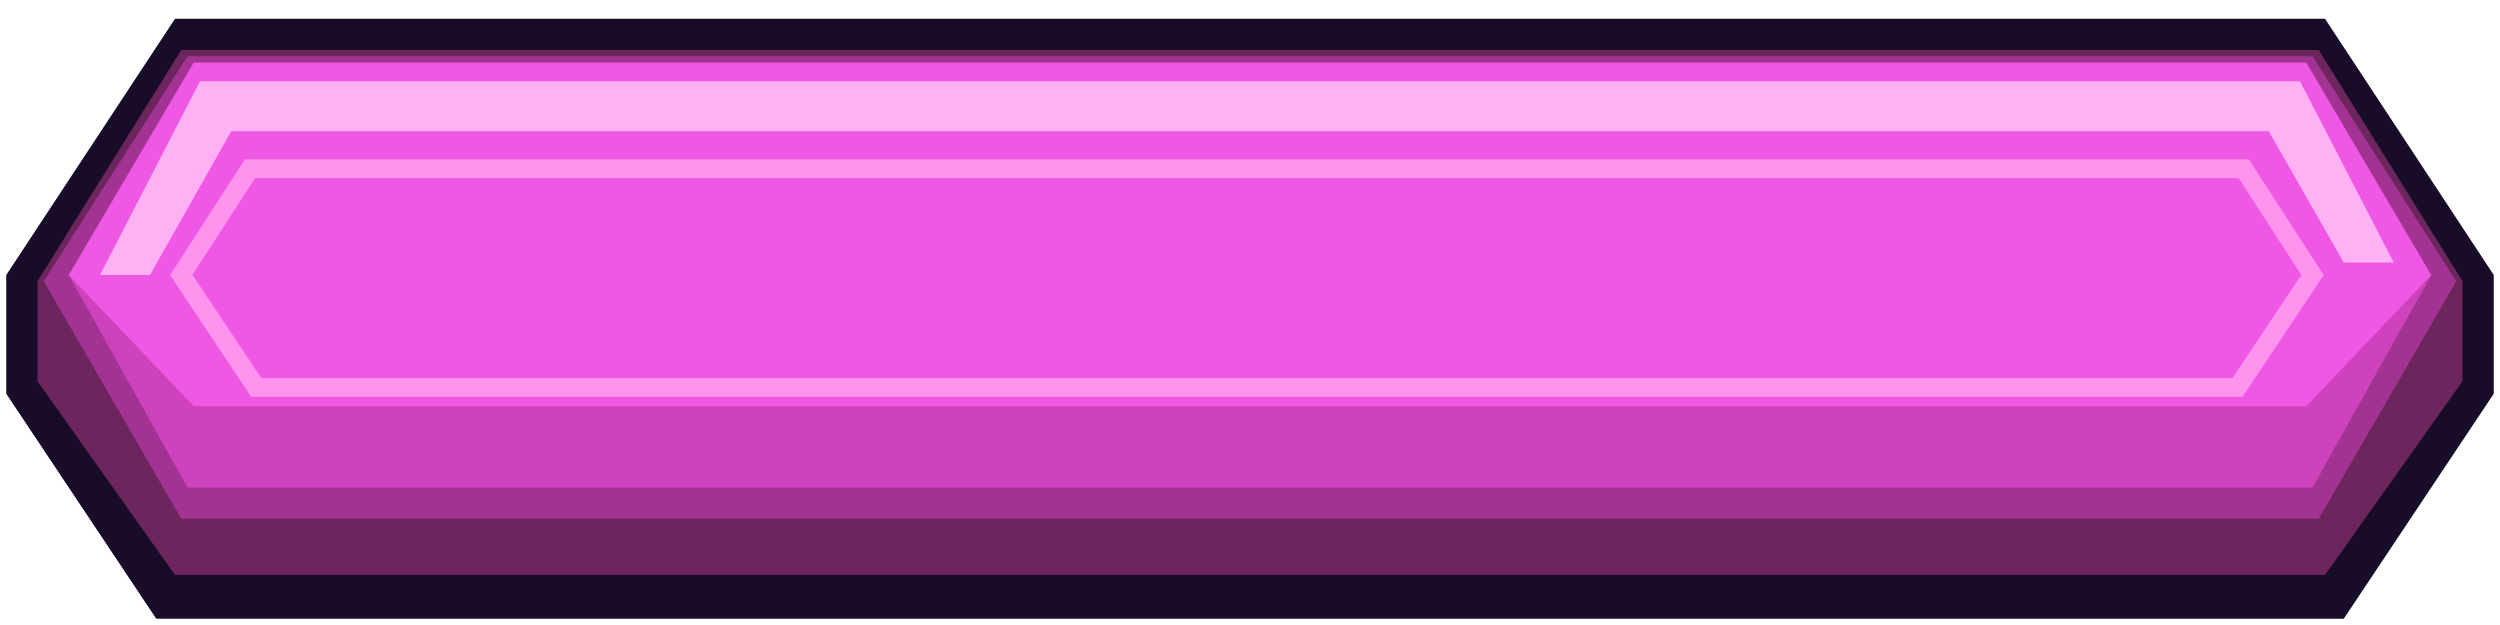
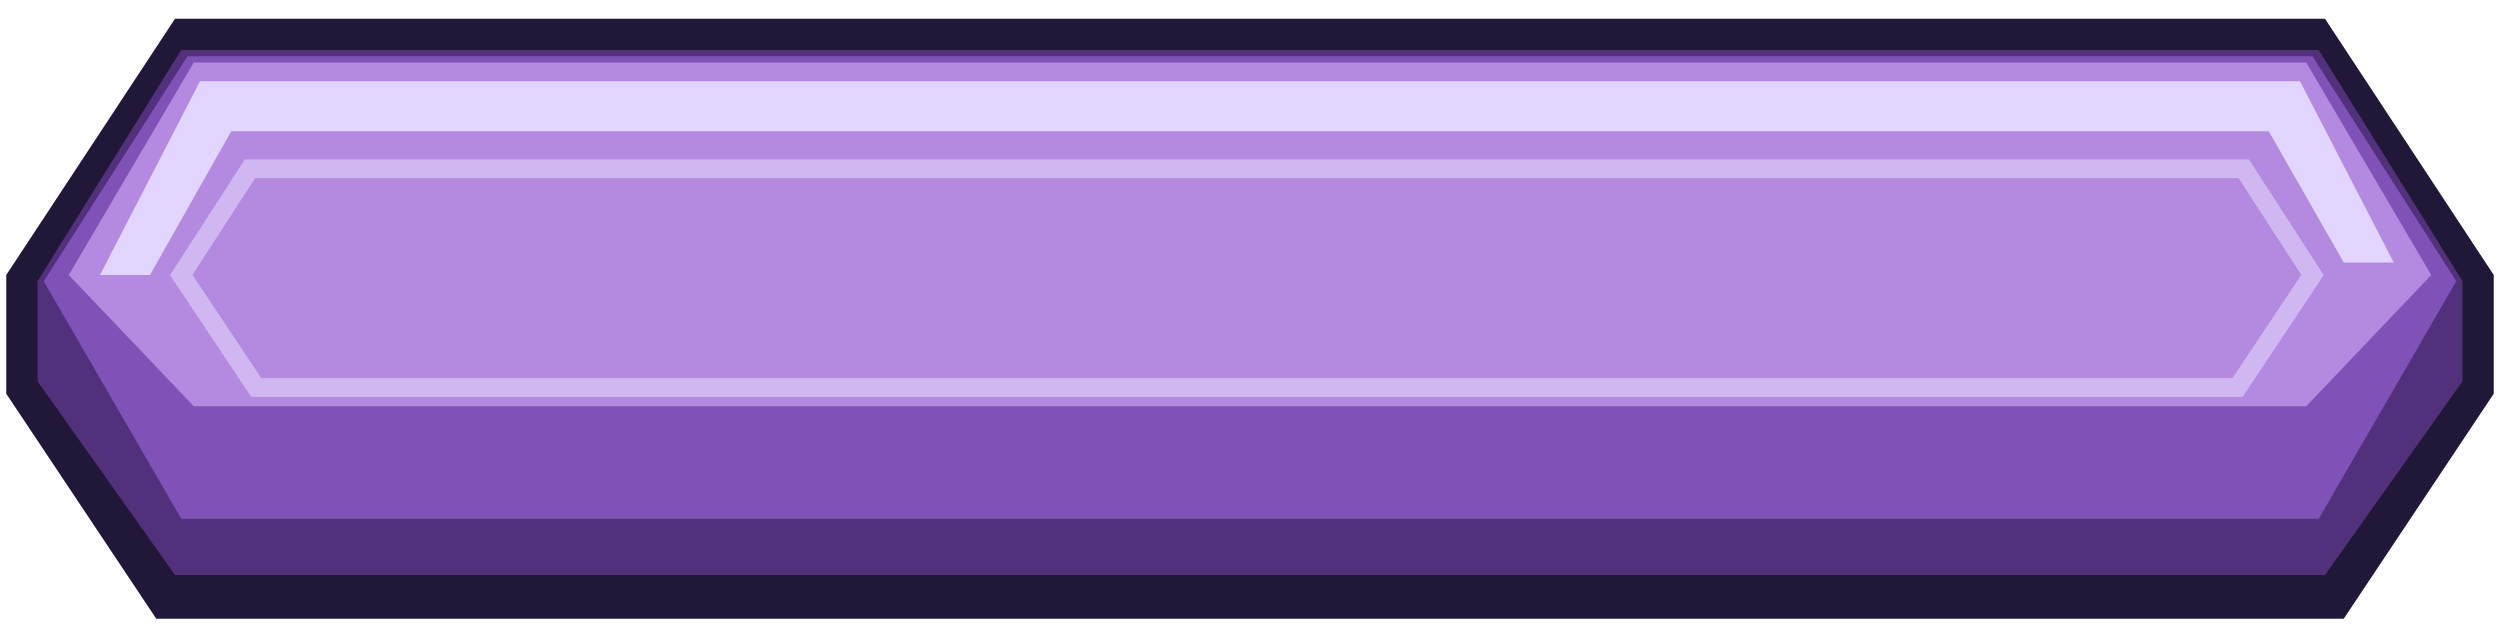
<svg xmlns="http://www.w3.org/2000/svg" viewBox="0 0 400 100" preserveAspectRatio="none">
-   <path fill="#180c29" d="M28 3H372L399 44V63L375 99H25L1 63V44Z" />
-   <path fill="#6d255e" d="M29 8H371L394 45V61L372 92H28L6 61V45Z" />
-   <path fill="#a33392" d="M30 9H370L393 45L371 83H29L7 45Z" />
-   <path fill="#ef58e5" d="M31 10H369L389 44L369 72H31L11 44Z" />
-   <path fill="#ffb1f4" d="M32 13H368L383 42H375L363 21H37L24 44H16Z" />
-   <path fill="#ce43bd" d="M31 65H369L389 44L370 78H30L11 44Z" />
-   <path fill="none" stroke="#ff93ed" stroke-width="3" d="M40 27H359L370 44L358 62H41L29 44Z" />
+   <path fill="#211739" d="M28 3H372L399 44V63L375 99H25L1 63V44Z" />
+   <path fill="#51317c" d="M29 8H371L394 45V61L372 92H28L6 61V45Z" />
+   <path fill="#8052b7" d="M30 9H370L393 45L371 83H29L7 45Z" />
+   <path fill="#b38adf" d="M31 10H369L389 44L369 72H31L11 44Z" />
+   <path fill="#e2d5ff" d="M32 13H368L383 42H375L363 21H37L24 44H16Z" />
+   <path fill="#8052b7" d="M31 65H369L389 44L370 78H30L11 44Z" />
+   <path fill="none" stroke="#cfb8f2" stroke-width="3" d="M40 27H359L370 44L358 62H41L29 44Z" />
</svg>
